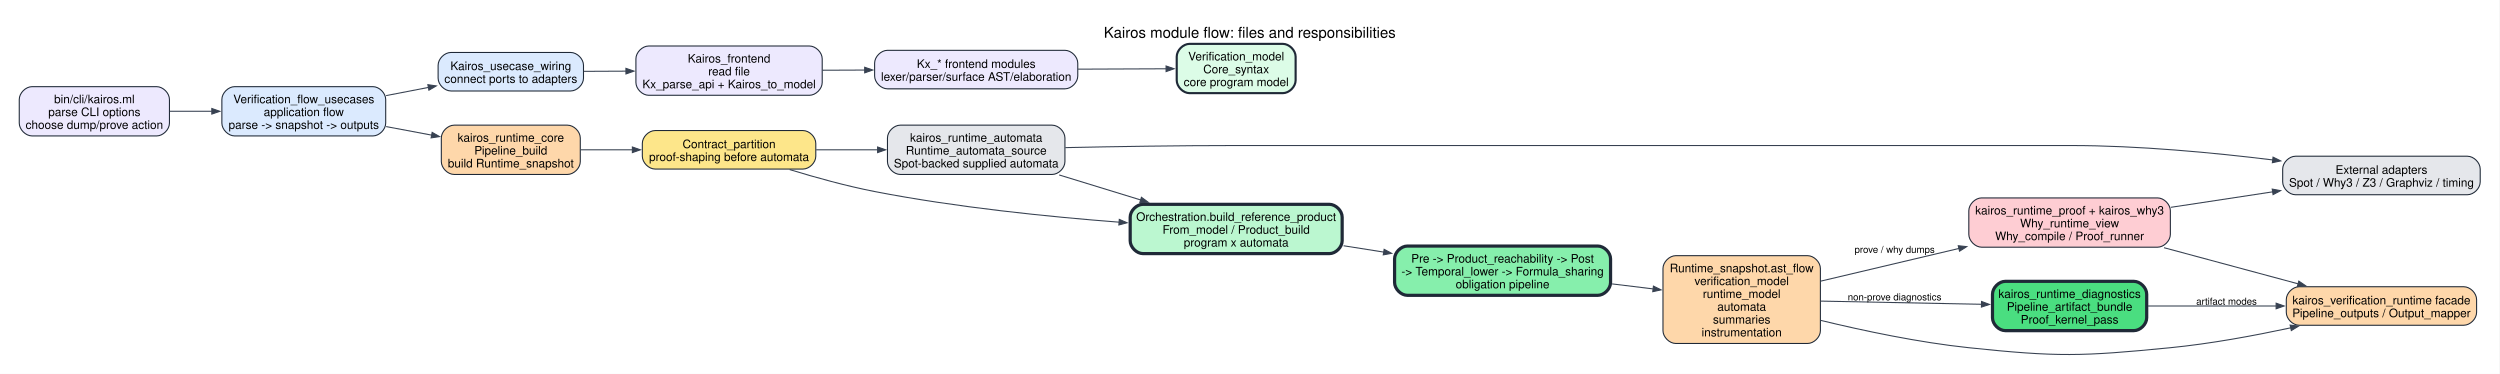
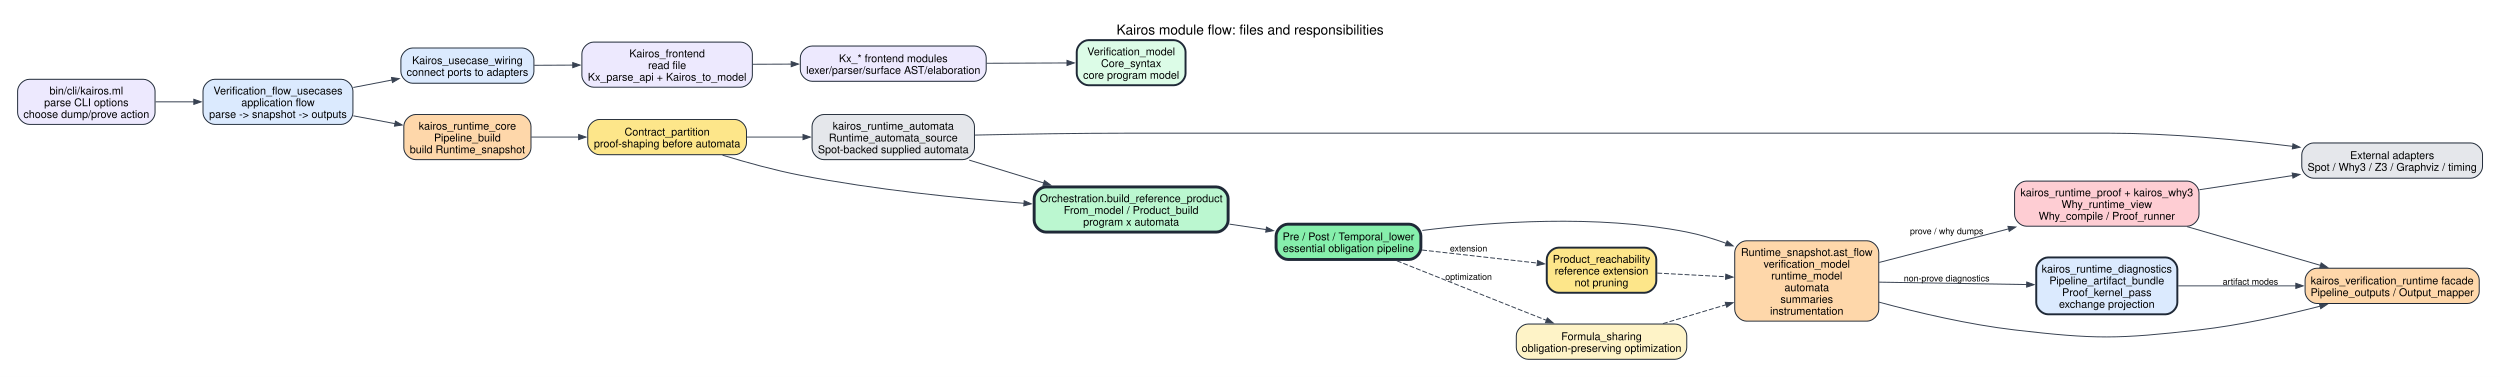
- <svg xmlns="http://www.w3.org/2000/svg" width="2337pt" height="349pt" viewBox="0.00 0.00 2337.00 349.00">
-   <g id="graph0" class="graph" transform="scale(1 1) rotate(0) translate(18 331.47)">
-     <polygon fill="white" stroke="none" points="-18,18 -18,-331.47 2318.5,-331.47 2318.5,18 -18,18" />
-     <text xml:space="preserve" text-anchor="middle" x="1150.25" y="-296.17" font-family="Helvetica,sans-Serif" font-size="14.00">Kairos module flow: files and responsibilities</text>
+ <svg xmlns="http://www.w3.org/2000/svg" width="2554pt" height="385pt" viewBox="0.00 0.00 2554.00 385.00">
+   <g id="graph0" class="graph" transform="scale(1 1) rotate(0) translate(18 367.04)">
+     <polygon fill="white" stroke="none" points="-18,18 -18,-367.04 2536.15,-367.04 2536.15,18 -18,18" />
+     <text xml:space="preserve" text-anchor="middle" x="1259.07" y="-331.74" font-family="Helvetica,sans-Serif" font-size="14.00">Kairos module flow: files and responsibilities</text>
    <g id="node1" class="node">
-       <path fill="#ede9fe" stroke="#1f2937" d="M128.4,-250.47C128.4,-250.47 12,-250.47 12,-250.47 6,-250.47 0,-244.47 0,-238.47 0,-238.47 0,-216.39 0,-216.39 0,-210.39 6,-204.39 12,-204.39 12,-204.39 128.4,-204.39 128.4,-204.39 134.4,-204.39 140.4,-210.39 140.4,-216.39 140.4,-216.39 140.4,-238.47 140.4,-238.47 140.4,-244.47 134.4,-250.47 128.4,-250.47" />
-       <text xml:space="preserve" text-anchor="middle" x="70.2" y="-234.98" font-family="Helvetica,sans-Serif" font-size="11.00">bin/cli/kairos.ml</text>
-       <text xml:space="preserve" text-anchor="middle" x="70.2" y="-222.98" font-family="Helvetica,sans-Serif" font-size="11.00">parse CLI options</text>
-       <text xml:space="preserve" text-anchor="middle" x="70.2" y="-210.98" font-family="Helvetica,sans-Serif" font-size="11.00">choose dump/prove action</text>
+       <path fill="#ede9fe" stroke="#1f2937" d="M128.4,-286.04C128.4,-286.04 12,-286.04 12,-286.04 6,-286.04 0,-280.04 0,-274.04 0,-274.04 0,-251.96 0,-251.96 0,-245.96 6,-239.96 12,-239.96 12,-239.96 128.4,-239.96 128.4,-239.96 134.4,-239.96 140.4,-245.96 140.4,-251.96 140.4,-251.96 140.4,-274.04 140.4,-274.04 140.4,-280.04 134.4,-286.04 128.4,-286.04" />
+       <text xml:space="preserve" text-anchor="middle" x="70.2" y="-270.55" font-family="Helvetica,sans-Serif" font-size="11.00">bin/cli/kairos.ml</text>
+       <text xml:space="preserve" text-anchor="middle" x="70.2" y="-258.55" font-family="Helvetica,sans-Serif" font-size="11.00">parse CLI options</text>
+       <text xml:space="preserve" text-anchor="middle" x="70.2" y="-246.55" font-family="Helvetica,sans-Serif" font-size="11.00">choose dump/prove action</text>
    </g>
    <g id="node2" class="node">
-       <path fill="#dbeafe" stroke="#1f2937" d="M330.55,-250.47C330.55,-250.47 201.4,-250.47 201.4,-250.47 195.4,-250.47 189.4,-244.47 189.4,-238.47 189.4,-238.47 189.4,-216.39 189.4,-216.39 189.4,-210.39 195.4,-204.39 201.4,-204.39 201.4,-204.39 330.55,-204.39 330.55,-204.39 336.55,-204.39 342.55,-210.39 342.55,-216.39 342.55,-216.39 342.55,-238.47 342.55,-238.47 342.55,-244.47 336.55,-250.47 330.55,-250.47" />
-       <text xml:space="preserve" text-anchor="middle" x="265.97" y="-234.98" font-family="Helvetica,sans-Serif" font-size="11.00">Verification_flow_usecases</text>
-       <text xml:space="preserve" text-anchor="middle" x="265.97" y="-222.98" font-family="Helvetica,sans-Serif" font-size="11.00">application flow</text>
-       <text xml:space="preserve" text-anchor="middle" x="265.97" y="-210.98" font-family="Helvetica,sans-Serif" font-size="11.00">parse -&gt; snapshot -&gt; outputs</text>
+       <path fill="#dbeafe" stroke="#1f2937" d="M330.55,-286.04C330.55,-286.04 201.4,-286.04 201.4,-286.04 195.4,-286.04 189.4,-280.04 189.4,-274.04 189.4,-274.04 189.4,-251.96 189.4,-251.96 189.4,-245.96 195.4,-239.96 201.4,-239.96 201.4,-239.96 330.55,-239.96 330.55,-239.96 336.55,-239.96 342.55,-245.96 342.55,-251.96 342.55,-251.96 342.55,-274.04 342.55,-274.04 342.55,-280.04 336.55,-286.04 330.55,-286.04" />
+       <text xml:space="preserve" text-anchor="middle" x="265.97" y="-270.55" font-family="Helvetica,sans-Serif" font-size="11.00">Verification_flow_usecases</text>
+       <text xml:space="preserve" text-anchor="middle" x="265.97" y="-258.55" font-family="Helvetica,sans-Serif" font-size="11.00">application flow</text>
+       <text xml:space="preserve" text-anchor="middle" x="265.97" y="-246.55" font-family="Helvetica,sans-Serif" font-size="11.00">parse -&gt; snapshot -&gt; outputs</text>
    </g>
    <g id="edge1" class="edge">
-       <path fill="none" stroke="#374151" d="M140.88,-227.43C153.58,-227.43 166.95,-227.43 180.03,-227.43" />
-       <polygon fill="#374151" stroke="#374151" points="180.01,-230.06 187.51,-227.43 180.01,-224.81 180.01,-230.06" />
+       <path fill="none" stroke="#374151" d="M140.88,-263C153.58,-263 166.95,-263 180.03,-263" />
+       <polygon fill="#374151" stroke="#374151" points="180.01,-265.63 187.51,-263 180.01,-260.38 180.01,-265.63" />
    </g>
    <g id="node3" class="node">
-       <path fill="#dbeafe" stroke="#1f2937" d="M515.45,-282.43C515.45,-282.43 403.55,-282.43 403.55,-282.43 397.55,-282.43 391.55,-276.43 391.55,-270.43 391.55,-270.43 391.55,-258.43 391.55,-258.43 391.55,-252.43 397.55,-246.43 403.55,-246.43 403.55,-246.43 515.45,-246.43 515.45,-246.43 521.45,-246.43 527.45,-252.43 527.45,-258.43 527.45,-258.43 527.45,-270.43 527.45,-270.43 527.45,-276.43 521.45,-282.43 515.45,-282.43" />
-       <text xml:space="preserve" text-anchor="middle" x="459.5" y="-265.98" font-family="Helvetica,sans-Serif" font-size="11.00">Kairos_usecase_wiring</text>
-       <text xml:space="preserve" text-anchor="middle" x="459.5" y="-253.98" font-family="Helvetica,sans-Serif" font-size="11.00">connect ports to adapters</text>
+       <path fill="#dbeafe" stroke="#1f2937" d="M515.45,-318C515.45,-318 403.55,-318 403.55,-318 397.55,-318 391.55,-312 391.55,-306 391.55,-306 391.55,-294 391.55,-294 391.55,-288 397.55,-282 403.55,-282 403.55,-282 515.45,-282 515.45,-282 521.45,-282 527.45,-288 527.45,-294 527.45,-294 527.45,-306 527.45,-306 527.45,-312 521.45,-318 515.45,-318" />
+       <text xml:space="preserve" text-anchor="middle" x="459.5" y="-301.55" font-family="Helvetica,sans-Serif" font-size="11.00">Kairos_usecase_wiring</text>
+       <text xml:space="preserve" text-anchor="middle" x="459.5" y="-289.55" font-family="Helvetica,sans-Serif" font-size="11.00">connect ports to adapters</text>
    </g>
    <g id="edge2" class="edge">
-       <path fill="none" stroke="#374151" d="M342.95,-242.11C356.05,-244.64 369.68,-247.27 382.78,-249.81" />
-       <polygon fill="#374151" stroke="#374151" points="381.96,-252.32 389.82,-251.16 382.95,-247.16 381.96,-252.32" />
+       <path fill="none" stroke="#374151" d="M342.95,-277.68C356.05,-280.21 369.68,-282.84 382.78,-285.37" />
+       <polygon fill="#374151" stroke="#374151" points="381.96,-287.89 389.82,-286.73 382.95,-282.73 381.96,-287.89" />
    </g>
    <g id="node7" class="node">
-       <path fill="#fed7aa" stroke="#1f2937" d="M512.45,-214.47C512.45,-214.47 406.55,-214.47 406.55,-214.47 400.55,-214.47 394.55,-208.47 394.55,-202.47 394.55,-202.47 394.55,-180.39 394.55,-180.39 394.55,-174.39 400.55,-168.39 406.55,-168.39 406.55,-168.39 512.45,-168.39 512.45,-168.39 518.45,-168.39 524.45,-174.39 524.45,-180.39 524.45,-180.39 524.45,-202.47 524.45,-202.47 524.45,-208.47 518.45,-214.47 512.45,-214.47" />
-       <text xml:space="preserve" text-anchor="middle" x="459.5" y="-198.98" font-family="Helvetica,sans-Serif" font-size="11.00">kairos_runtime_core</text>
-       <text xml:space="preserve" text-anchor="middle" x="459.5" y="-186.98" font-family="Helvetica,sans-Serif" font-size="11.00">Pipeline_build</text>
-       <text xml:space="preserve" text-anchor="middle" x="459.5" y="-174.98" font-family="Helvetica,sans-Serif" font-size="11.00">build Runtime_snapshot</text>
+       <path fill="#fed7aa" stroke="#1f2937" d="M512.45,-250.04C512.45,-250.04 406.55,-250.04 406.55,-250.04 400.55,-250.04 394.55,-244.04 394.55,-238.04 394.55,-238.04 394.55,-215.96 394.55,-215.96 394.55,-209.96 400.55,-203.96 406.55,-203.96 406.55,-203.96 512.45,-203.96 512.45,-203.96 518.45,-203.96 524.45,-209.96 524.45,-215.96 524.45,-215.96 524.45,-238.04 524.45,-238.04 524.45,-244.04 518.45,-250.04 512.45,-250.04" />
+       <text xml:space="preserve" text-anchor="middle" x="459.5" y="-234.55" font-family="Helvetica,sans-Serif" font-size="11.00">kairos_runtime_core</text>
+       <text xml:space="preserve" text-anchor="middle" x="459.5" y="-222.55" font-family="Helvetica,sans-Serif" font-size="11.00">Pipeline_build</text>
+       <text xml:space="preserve" text-anchor="middle" x="459.5" y="-210.55" font-family="Helvetica,sans-Serif" font-size="11.00">build Runtime_snapshot</text>
    </g>
    <g id="edge6" class="edge">
-       <path fill="none" stroke="#374151" d="M342.95,-213.15C357.04,-210.5 371.74,-207.74 385.74,-205.11" />
-       <polygon fill="#374151" stroke="#374151" points="385.98,-207.74 392.87,-203.77 385.01,-202.58 385.98,-207.74" />
+       <path fill="none" stroke="#374151" d="M342.95,-248.72C357.04,-246.07 371.74,-243.31 385.74,-240.68" />
+       <polygon fill="#374151" stroke="#374151" points="385.98,-243.3 392.87,-239.34 385.01,-238.14 385.98,-243.3" />
    </g>
    <g id="node4" class="node">
-       <path fill="#ede9fe" stroke="#1f2937" d="M738.6,-288.47C738.6,-288.47 588.45,-288.47 588.45,-288.47 582.45,-288.47 576.45,-282.47 576.45,-276.47 576.45,-276.47 576.45,-254.39 576.45,-254.39 576.45,-248.39 582.45,-242.39 588.45,-242.39 588.45,-242.39 738.6,-242.39 738.6,-242.39 744.6,-242.39 750.6,-248.39 750.6,-254.39 750.6,-254.39 750.6,-276.47 750.6,-276.47 750.6,-282.47 744.6,-288.47 738.6,-288.47" />
-       <text xml:space="preserve" text-anchor="middle" x="663.52" y="-272.98" font-family="Helvetica,sans-Serif" font-size="11.00">Kairos_frontend</text>
-       <text xml:space="preserve" text-anchor="middle" x="663.52" y="-260.98" font-family="Helvetica,sans-Serif" font-size="11.00">read file</text>
-       <text xml:space="preserve" text-anchor="middle" x="663.52" y="-248.98" font-family="Helvetica,sans-Serif" font-size="11.00">Kx_parse_api + Kairos_to_model</text>
+       <path fill="#ede9fe" stroke="#1f2937" d="M738.6,-324.04C738.6,-324.04 588.45,-324.04 588.45,-324.04 582.45,-324.04 576.45,-318.04 576.45,-312.04 576.45,-312.04 576.45,-289.96 576.45,-289.96 576.45,-283.96 582.45,-277.96 588.45,-277.96 588.45,-277.96 738.6,-277.96 738.6,-277.96 744.6,-277.96 750.6,-283.96 750.6,-289.96 750.6,-289.96 750.6,-312.04 750.6,-312.04 750.6,-318.04 744.6,-324.04 738.6,-324.04" />
+       <text xml:space="preserve" text-anchor="middle" x="663.52" y="-308.55" font-family="Helvetica,sans-Serif" font-size="11.00">Kairos_frontend</text>
+       <text xml:space="preserve" text-anchor="middle" x="663.52" y="-296.55" font-family="Helvetica,sans-Serif" font-size="11.00">read file</text>
+       <text xml:space="preserve" text-anchor="middle" x="663.52" y="-284.55" font-family="Helvetica,sans-Serif" font-size="11.00">Kx_parse_api + Kairos_to_model</text>
    </g>
    <g id="edge3" class="edge">
-       <path fill="none" stroke="#374151" d="M527.77,-264.77C540.48,-264.83 554,-264.9 567.38,-264.96" />
-       <polygon fill="#374151" stroke="#374151" points="567.11,-267.59 574.63,-265 567.14,-262.34 567.11,-267.59" />
+       <path fill="none" stroke="#374151" d="M527.77,-300.33C540.48,-300.4 554,-300.46 567.38,-300.53" />
+       <polygon fill="#374151" stroke="#374151" points="567.11,-303.15 574.63,-300.56 567.14,-297.9 567.11,-303.15" />
    </g>
    <g id="node5" class="node">
-       <path fill="#ede9fe" stroke="#1f2937" d="M977.5,-284.43C977.5,-284.43 811.6,-284.43 811.6,-284.43 805.6,-284.43 799.6,-278.43 799.6,-272.43 799.6,-272.43 799.6,-260.43 799.6,-260.43 799.6,-254.43 805.6,-248.43 811.6,-248.43 811.6,-248.43 977.5,-248.43 977.5,-248.43 983.5,-248.43 989.5,-254.43 989.5,-260.43 989.5,-260.43 989.5,-272.43 989.5,-272.43 989.5,-278.43 983.5,-284.43 977.5,-284.43" />
-       <text xml:space="preserve" text-anchor="middle" x="894.55" y="-267.98" font-family="Helvetica,sans-Serif" font-size="11.00">Kx_* frontend modules</text>
-       <text xml:space="preserve" text-anchor="middle" x="894.55" y="-255.98" font-family="Helvetica,sans-Serif" font-size="11.00">lexer/parser/surface AST/elaboration</text>
+       <path fill="#ede9fe" stroke="#1f2937" d="M977.5,-320C977.5,-320 811.6,-320 811.6,-320 805.6,-320 799.6,-314 799.6,-308 799.6,-308 799.6,-296 799.6,-296 799.6,-290 805.6,-284 811.6,-284 811.6,-284 977.5,-284 977.5,-284 983.5,-284 989.5,-290 989.5,-296 989.5,-296 989.5,-308 989.5,-308 989.5,-314 983.5,-320 977.5,-320" />
+       <text xml:space="preserve" text-anchor="middle" x="894.55" y="-303.55" font-family="Helvetica,sans-Serif" font-size="11.00">Kx_* frontend modules</text>
+       <text xml:space="preserve" text-anchor="middle" x="894.55" y="-291.55" font-family="Helvetica,sans-Serif" font-size="11.00">lexer/parser/surface AST/elaboration</text>
    </g>
    <g id="edge4" class="edge">
-       <path fill="none" stroke="#374151" d="M750.78,-265.81C763.79,-265.87 777.31,-265.93 790.61,-265.98" />
-       <polygon fill="#374151" stroke="#374151" points="790.3,-268.61 797.81,-266.02 790.32,-263.36 790.3,-268.61" />
+       <path fill="none" stroke="#374151" d="M750.78,-301.38C763.79,-301.43 777.31,-301.49 790.61,-301.55" />
+       <polygon fill="#374151" stroke="#374151" points="790.3,-304.17 797.81,-301.58 790.32,-298.92 790.3,-304.17" />
    </g>
    <g id="node6" class="node">
-       <path fill="#dcfce7" stroke="#1f2937" stroke-width="2" d="M1181.15,-290.47C1181.15,-290.47 1094,-290.47 1094,-290.47 1088,-290.47 1082,-284.47 1082,-278.47 1082,-278.47 1082,-256.39 1082,-256.39 1082,-250.39 1088,-244.39 1094,-244.39 1094,-244.39 1181.15,-244.39 1181.15,-244.39 1187.15,-244.39 1193.15,-250.39 1193.15,-256.39 1193.15,-256.39 1193.15,-278.47 1193.15,-278.47 1193.15,-284.47 1187.15,-290.47 1181.15,-290.47" />
-       <text xml:space="preserve" text-anchor="middle" x="1137.57" y="-274.98" font-family="Helvetica,sans-Serif" font-size="11.00">Verification_model</text>
-       <text xml:space="preserve" text-anchor="middle" x="1137.57" y="-262.98" font-family="Helvetica,sans-Serif" font-size="11.00">Core_syntax</text>
-       <text xml:space="preserve" text-anchor="middle" x="1137.57" y="-250.98" font-family="Helvetica,sans-Serif" font-size="11.00">core program model</text>
+       <path fill="#dcfce7" stroke="#1f2937" stroke-width="2" d="M1181.15,-326.04C1181.15,-326.04 1094,-326.04 1094,-326.04 1088,-326.04 1082,-320.04 1082,-314.04 1082,-314.04 1082,-291.96 1082,-291.96 1082,-285.96 1088,-279.96 1094,-279.96 1094,-279.96 1181.15,-279.96 1181.15,-279.96 1187.15,-279.96 1193.15,-285.96 1193.15,-291.96 1193.15,-291.96 1193.15,-314.04 1193.15,-314.04 1193.15,-320.04 1187.15,-326.04 1181.15,-326.04" />
+       <text xml:space="preserve" text-anchor="middle" x="1137.57" y="-310.55" font-family="Helvetica,sans-Serif" font-size="11.00">Verification_model</text>
+       <text xml:space="preserve" text-anchor="middle" x="1137.57" y="-298.55" font-family="Helvetica,sans-Serif" font-size="11.00">Core_syntax</text>
+       <text xml:space="preserve" text-anchor="middle" x="1137.57" y="-286.55" font-family="Helvetica,sans-Serif" font-size="11.00">core program model</text>
    </g>
    <g id="edge5" class="edge">
-       <path fill="none" stroke="#374151" d="M989.77,-266.82C1017.41,-266.94 1046.99,-267.06 1072.3,-267.17" />
-       <polygon fill="#374151" stroke="#374151" points="1072.04,-269.79 1079.55,-267.2 1072.06,-264.54 1072.04,-269.79" />
+       <path fill="none" stroke="#374151" d="M989.77,-302.39C1017.41,-302.51 1046.99,-302.63 1072.3,-302.73" />
+       <polygon fill="#374151" stroke="#374151" points="1072.04,-305.36 1079.55,-302.76 1072.06,-300.11 1072.04,-305.36" />
    </g>
    <g id="node8" class="node">
-       <path fill="#fde68a" stroke="#1f2937" d="M732.6,-209.43C732.6,-209.43 594.45,-209.43 594.45,-209.43 588.45,-209.43 582.45,-203.43 582.45,-197.43 582.45,-197.43 582.45,-185.43 582.45,-185.43 582.45,-179.43 588.45,-173.43 594.45,-173.43 594.45,-173.43 732.6,-173.43 732.6,-173.43 738.6,-173.43 744.6,-179.43 744.6,-185.43 744.6,-185.43 744.6,-197.43 744.6,-197.43 744.6,-203.43 738.6,-209.43 732.6,-209.43" />
-       <text xml:space="preserve" text-anchor="middle" x="663.52" y="-192.98" font-family="Helvetica,sans-Serif" font-size="11.00">Contract_partition</text>
-       <text xml:space="preserve" text-anchor="middle" x="663.52" y="-180.98" font-family="Helvetica,sans-Serif" font-size="11.00">proof-shaping before automata</text>
+       <path fill="#fde68a" stroke="#1f2937" d="M732.6,-245C732.6,-245 594.45,-245 594.45,-245 588.45,-245 582.45,-239 582.45,-233 582.45,-233 582.45,-221 582.45,-221 582.45,-215 588.45,-209 594.45,-209 594.45,-209 732.6,-209 732.6,-209 738.6,-209 744.6,-215 744.6,-221 744.6,-221 744.6,-233 744.6,-233 744.6,-239 738.6,-245 732.6,-245" />
+       <text xml:space="preserve" text-anchor="middle" x="663.52" y="-228.55" font-family="Helvetica,sans-Serif" font-size="11.00">Contract_partition</text>
+       <text xml:space="preserve" text-anchor="middle" x="663.52" y="-216.55" font-family="Helvetica,sans-Serif" font-size="11.00">proof-shaping before automata</text>
    </g>
    <g id="edge7" class="edge">
-       <path fill="none" stroke="#374151" d="M524.7,-191.43C540.1,-191.43 556.83,-191.43 573.14,-191.43" />
-       <polygon fill="#374151" stroke="#374151" points="573.14,-194.06 580.64,-191.43 573.14,-188.81 573.14,-194.06" />
+       <path fill="none" stroke="#374151" d="M524.7,-227C540.1,-227 556.83,-227 573.14,-227" />
+       <polygon fill="#374151" stroke="#374151" points="573.14,-229.63 580.64,-227 573.14,-224.38 573.14,-229.63" />
    </g>
    <g id="node9" class="node">
-       <path fill="#e5e7eb" stroke="#1f2937" d="M965.5,-214.47C965.5,-214.47 823.6,-214.47 823.6,-214.47 817.6,-214.47 811.6,-208.47 811.6,-202.47 811.6,-202.47 811.6,-180.39 811.6,-180.39 811.6,-174.39 817.6,-168.39 823.6,-168.39 823.6,-168.39 965.5,-168.39 965.5,-168.39 971.5,-168.39 977.5,-174.39 977.5,-180.39 977.5,-180.39 977.5,-202.47 977.5,-202.47 977.5,-208.47 971.5,-214.47 965.5,-214.47" />
-       <text xml:space="preserve" text-anchor="middle" x="894.55" y="-198.98" font-family="Helvetica,sans-Serif" font-size="11.00">kairos_runtime_automata</text>
-       <text xml:space="preserve" text-anchor="middle" x="894.55" y="-186.98" font-family="Helvetica,sans-Serif" font-size="11.00">Runtime_automata_source</text>
-       <text xml:space="preserve" text-anchor="middle" x="894.55" y="-174.98" font-family="Helvetica,sans-Serif" font-size="11.00">Spot-backed supplied automata</text>
+       <path fill="#e5e7eb" stroke="#1f2937" d="M965.5,-250.04C965.5,-250.04 823.6,-250.04 823.6,-250.04 817.6,-250.04 811.6,-244.04 811.6,-238.04 811.6,-238.04 811.6,-215.96 811.6,-215.96 811.6,-209.96 817.6,-203.96 823.6,-203.96 823.6,-203.96 965.5,-203.96 965.5,-203.96 971.5,-203.96 977.5,-209.96 977.5,-215.96 977.5,-215.96 977.5,-238.04 977.5,-238.04 977.5,-244.04 971.5,-250.04 965.5,-250.04" />
+       <text xml:space="preserve" text-anchor="middle" x="894.55" y="-234.55" font-family="Helvetica,sans-Serif" font-size="11.00">kairos_runtime_automata</text>
+       <text xml:space="preserve" text-anchor="middle" x="894.55" y="-222.55" font-family="Helvetica,sans-Serif" font-size="11.00">Runtime_automata_source</text>
+       <text xml:space="preserve" text-anchor="middle" x="894.55" y="-210.55" font-family="Helvetica,sans-Serif" font-size="11.00">Spot-backed supplied automata</text>
    </g>
    <g id="edge8" class="edge">
-       <path fill="none" stroke="#374151" d="M744.95,-191.43C763.53,-191.43 783.43,-191.43 802.43,-191.43" />
-       <polygon fill="#374151" stroke="#374151" points="802.37,-194.06 809.87,-191.43 802.37,-188.81 802.37,-194.06" />
+       <path fill="none" stroke="#374151" d="M744.95,-227C763.53,-227 783.43,-227 802.43,-227" />
+       <polygon fill="#374151" stroke="#374151" points="802.37,-229.63 809.87,-227 802.37,-224.38 802.37,-229.63" />
    </g>
    <g id="node10" class="node">
-       <path fill="#bbf7d0" stroke="#1f2937" stroke-width="3" d="M1224.65,-140.47C1224.65,-140.47 1050.5,-140.47 1050.5,-140.47 1044.5,-140.47 1038.5,-134.47 1038.5,-128.47 1038.5,-128.47 1038.5,-106.39 1038.5,-106.39 1038.5,-100.39 1044.5,-94.39 1050.5,-94.39 1050.5,-94.39 1224.65,-94.39 1224.65,-94.39 1230.65,-94.39 1236.65,-100.39 1236.65,-106.39 1236.65,-106.39 1236.65,-128.47 1236.65,-128.47 1236.65,-134.47 1230.65,-140.47 1224.65,-140.47" />
-       <text xml:space="preserve" text-anchor="middle" x="1137.57" y="-124.98" font-family="Helvetica,sans-Serif" font-size="11.00">Orchestration.build_reference_product</text>
-       <text xml:space="preserve" text-anchor="middle" x="1137.57" y="-112.98" font-family="Helvetica,sans-Serif" font-size="11.00">From_model / Product_build</text>
-       <text xml:space="preserve" text-anchor="middle" x="1137.57" y="-100.98" font-family="Helvetica,sans-Serif" font-size="11.00">program x automata</text>
+       <path fill="#bbf7d0" stroke="#1f2937" stroke-width="3" d="M1224.65,-176.04C1224.65,-176.04 1050.5,-176.04 1050.5,-176.04 1044.5,-176.04 1038.5,-170.04 1038.5,-164.04 1038.5,-164.04 1038.5,-141.96 1038.5,-141.96 1038.5,-135.96 1044.5,-129.96 1050.5,-129.96 1050.5,-129.96 1224.65,-129.96 1224.65,-129.96 1230.65,-129.96 1236.65,-135.96 1236.65,-141.96 1236.65,-141.96 1236.65,-164.04 1236.65,-164.04 1236.65,-170.04 1230.65,-176.04 1224.65,-176.04" />
+       <text xml:space="preserve" text-anchor="middle" x="1137.57" y="-160.55" font-family="Helvetica,sans-Serif" font-size="11.00">Orchestration.build_reference_product</text>
+       <text xml:space="preserve" text-anchor="middle" x="1137.57" y="-148.55" font-family="Helvetica,sans-Serif" font-size="11.00">From_model / Product_build</text>
+       <text xml:space="preserve" text-anchor="middle" x="1137.57" y="-136.55" font-family="Helvetica,sans-Serif" font-size="11.00">program x automata</text>
    </g>
    <g id="edge10" class="edge">
-       <path fill="none" stroke="#374151" d="M720.17,-172.95C744.34,-165.56 773.13,-157.59 799.6,-152.43 875.3,-137.7 961.85,-128.87 1028.28,-123.77" />
-       <polygon fill="#374151" stroke="#374151" points="1028.31,-126.4 1035.59,-123.22 1027.92,-121.17 1028.31,-126.4" />
+       <path fill="none" stroke="#374151" d="M720.17,-208.52C744.34,-201.13 773.13,-193.15 799.6,-188 875.3,-173.26 961.85,-164.44 1028.28,-159.34" />
+       <polygon fill="#374151" stroke="#374151" points="1028.31,-161.97 1035.59,-158.79 1027.92,-156.73 1028.31,-161.97" />
    </g>
    <g id="edge11" class="edge">
-       <path fill="none" stroke="#374151" d="M972.14,-167.92C996.42,-160.46 1023.44,-152.17 1048.46,-144.49" />
-       <polygon fill="#374151" stroke="#374151" points="1049.01,-147.06 1055.41,-142.35 1047.47,-142.04 1049.01,-147.06" />
+       <path fill="none" stroke="#374151" d="M972.14,-203.48C996.42,-196.03 1023.44,-187.73 1048.46,-180.05" />
+       <polygon fill="#374151" stroke="#374151" points="1049.01,-182.63 1055.41,-177.92 1047.47,-177.61 1049.01,-182.63" />
+     </g>
+     <g id="node18" class="node">
+       <path fill="#e5e7eb" stroke="#1f2937" d="M2506.15,-221C2506.15,-221 2345.5,-221 2345.5,-221 2339.5,-221 2333.5,-215 2333.5,-209 2333.5,-209 2333.5,-197 2333.5,-197 2333.5,-191 2339.5,-185 2345.5,-185 2345.5,-185 2506.15,-185 2506.15,-185 2512.15,-185 2518.15,-191 2518.15,-197 2518.15,-197 2518.15,-209 2518.15,-209 2518.15,-215 2512.15,-221 2506.15,-221" />
+       <text xml:space="preserve" text-anchor="middle" x="2425.82" y="-204.55" font-family="Helvetica,sans-Serif" font-size="11.00">External adapters</text>
+       <text xml:space="preserve" text-anchor="middle" x="2425.82" y="-192.55" font-family="Helvetica,sans-Serif" font-size="11.00">Spot / Why3 / Z3 / Graphviz / timing</text>
+     </g>
+     <g id="edge9" class="edge">
+       <path fill="none" stroke="#374151" d="M977.82,-229.04C1024.4,-230.03 1083.74,-231 1136.57,-231 1136.57,-231 1136.57,-231 2135.3,-231 2198.33,-231 2268.73,-224.34 2324.33,-217.52" />
+       <polygon fill="#374151" stroke="#374151" points="2324.5,-220.15 2331.62,-216.61 2323.85,-214.94 2324.5,-220.15" />
+     </g>
+     <g id="node11" class="node">
+       <path fill="#86efac" stroke="#1f2937" stroke-width="3" d="M1421.55,-138C1421.55,-138 1297.65,-138 1297.65,-138 1291.65,-138 1285.65,-132 1285.65,-126 1285.65,-126 1285.65,-114 1285.65,-114 1285.65,-108 1291.65,-102 1297.65,-102 1297.65,-102 1421.55,-102 1421.55,-102 1427.55,-102 1433.55,-108 1433.55,-114 1433.55,-114 1433.55,-126 1433.55,-126 1433.55,-132 1427.55,-138 1421.55,-138" />
+       <text xml:space="preserve" text-anchor="middle" x="1359.6" y="-121.55" font-family="Helvetica,sans-Serif" font-size="11.00">Pre / Post / Temporal_lower</text>
+       <text xml:space="preserve" text-anchor="middle" x="1359.6" y="-109.55" font-family="Helvetica,sans-Serif" font-size="11.00">essential obligation pipeline</text>
+     </g>
+     <g id="edge12" class="edge">
+       <path fill="none" stroke="#374151" d="M1237.97,-138.09C1250.52,-136.21 1263.26,-134.3 1275.53,-132.46" />
+       <polygon fill="#374151" stroke="#374151" points="1275.84,-135.07 1282.87,-131.36 1275.06,-129.88 1275.84,-135.07" />
+     </g>
+     <g id="node12" class="node">
+       <path fill="#fde68a" stroke="#1f2937" stroke-width="2" d="M1662.07,-114.04C1662.07,-114.04 1574.17,-114.04 1574.17,-114.04 1568.17,-114.04 1562.17,-108.04 1562.17,-102.04 1562.17,-102.04 1562.17,-79.96 1562.17,-79.96 1562.17,-73.96 1568.17,-67.96 1574.17,-67.96 1574.17,-67.96 1662.07,-67.96 1662.07,-67.96 1668.07,-67.96 1674.07,-73.96 1674.07,-79.96 1674.07,-79.96 1674.07,-102.04 1674.07,-102.04 1674.07,-108.04 1668.07,-114.04 1662.07,-114.04" />
+       <text xml:space="preserve" text-anchor="middle" x="1618.12" y="-98.55" font-family="Helvetica,sans-Serif" font-size="11.00">Product_reachability</text>
+       <text xml:space="preserve" text-anchor="middle" x="1618.12" y="-86.55" font-family="Helvetica,sans-Serif" font-size="11.00">reference extension</text>
+       <text xml:space="preserve" text-anchor="middle" x="1618.12" y="-74.55" font-family="Helvetica,sans-Serif" font-size="11.00">not pruning</text>
+     </g>
+     <g id="edge13" class="edge">
+       <path fill="none" stroke="#374151" stroke-dasharray="5,2" d="M1434.8,-111.61C1472.04,-107.4 1516.72,-102.35 1552.53,-98.3" />
+       <polygon fill="#374151" stroke="#374151" points="1552.77,-100.92 1559.93,-97.47 1552.18,-95.7 1552.77,-100.92" />
+       <text xml:space="preserve" text-anchor="middle" x="1482.3" y="-110.15" font-family="Helvetica,sans-Serif" font-size="9.00">extension</text>
+     </g>
+     <g id="node13" class="node">
+       <path fill="#fef3c7" stroke="#1f2937" d="M1693.2,-36C1693.2,-36 1543.05,-36 1543.05,-36 1537.05,-36 1531.05,-30 1531.05,-24 1531.05,-24 1531.05,-12 1531.05,-12 1531.05,-6 1537.05,0 1543.05,0 1543.05,0 1693.2,0 1693.2,0 1699.2,0 1705.2,-6 1705.2,-12 1705.2,-12 1705.2,-24 1705.2,-24 1705.2,-30 1699.2,-36 1693.2,-36" />
+       <text xml:space="preserve" text-anchor="middle" x="1618.12" y="-19.55" font-family="Helvetica,sans-Serif" font-size="11.00">Formula_sharing</text>
+       <text xml:space="preserve" text-anchor="middle" x="1618.12" y="-7.55" font-family="Helvetica,sans-Serif" font-size="11.00">obligation-preserving optimization</text>
+     </g>
+     <g id="edge14" class="edge">
+       <path fill="none" stroke="#374151" stroke-dasharray="5,2" d="M1409.07,-100.61C1443.18,-86.98 1489.89,-68.34 1531.05,-52 1541.07,-48.02 1551.74,-43.8 1562.04,-39.72" />
+       <polygon fill="#374151" stroke="#374151" points="1562.79,-42.25 1568.8,-37.06 1560.86,-37.37 1562.79,-42.25" />
+       <text xml:space="preserve" text-anchor="middle" x="1482.3" y="-81.16" font-family="Helvetica,sans-Serif" font-size="9.00">optimization</text>
+     </g>
+     <g id="node14" class="node">
+       <path fill="#fed7aa" stroke="#1f2937" d="M1889.35,-121.04C1889.35,-121.04 1766.2,-121.04 1766.2,-121.04 1760.2,-121.04 1754.2,-115.04 1754.2,-109.04 1754.2,-109.04 1754.2,-50.96 1754.2,-50.96 1754.2,-44.96 1760.2,-38.96 1766.2,-38.96 1766.2,-38.96 1889.35,-38.96 1889.35,-38.96 1895.35,-38.96 1901.35,-44.96 1901.35,-50.96 1901.35,-50.96 1901.35,-109.04 1901.35,-109.04 1901.35,-115.04 1895.35,-121.04 1889.35,-121.04" />
+       <text xml:space="preserve" text-anchor="middle" x="1827.77" y="-105.55" font-family="Helvetica,sans-Serif" font-size="11.00">Runtime_snapshot.ast_flow</text>
+       <text xml:space="preserve" text-anchor="middle" x="1827.77" y="-93.55" font-family="Helvetica,sans-Serif" font-size="11.00">verification_model</text>
+       <text xml:space="preserve" text-anchor="middle" x="1827.77" y="-81.55" font-family="Helvetica,sans-Serif" font-size="11.00">runtime_model</text>
+       <text xml:space="preserve" text-anchor="middle" x="1827.77" y="-69.55" font-family="Helvetica,sans-Serif" font-size="11.00">automata</text>
+       <text xml:space="preserve" text-anchor="middle" x="1827.77" y="-57.55" font-family="Helvetica,sans-Serif" font-size="11.00">summaries</text>
+       <text xml:space="preserve" text-anchor="middle" x="1827.77" y="-45.55" font-family="Helvetica,sans-Serif" font-size="11.00">instrumentation</text>
+     </g>
+     <g id="edge15" class="edge">
+       <path fill="none" stroke="#374151" d="M1435,-131.63C1505.33,-140.4 1613.46,-148.13 1705.2,-130 1718.64,-127.34 1732.47,-123.18 1745.75,-118.37" />
+       <polygon fill="#374151" stroke="#374151" points="1746.43,-120.92 1752.53,-115.83 1744.59,-116 1746.43,-120.92" />
+     </g>
+     <g id="edge16" class="edge">
+       <path fill="none" stroke="#374151" stroke-dasharray="5,2" d="M1675.04,-88.04C1696.56,-86.9 1721.59,-85.57 1745.05,-84.33" />
+       <polygon fill="#374151" stroke="#374151" points="1745.09,-86.96 1752.44,-83.94 1744.81,-81.71 1745.09,-86.96" />
+     </g>
+     <g id="edge17" class="edge">
+       <path fill="none" stroke="#374151" stroke-dasharray="5,2" d="M1680.86,-36.43C1701.13,-42.48 1723.97,-49.3 1745.45,-55.72" />
+       <polygon fill="#374151" stroke="#374151" points="1744.54,-58.19 1752.48,-57.82 1746.04,-53.16 1744.54,-58.19" />
+     </g>
+     <g id="node15" class="node">
+       <path fill="#dbeafe" stroke="#1f2937" stroke-width="2" d="M2194.37,-104.04C2194.37,-104.04 2074.22,-104.04 2074.22,-104.04 2068.22,-104.04 2062.22,-98.04 2062.22,-92.04 2062.22,-92.04 2062.22,-57.96 2062.22,-57.96 2062.22,-51.96 2068.22,-45.96 2074.22,-45.96 2074.22,-45.96 2194.37,-45.96 2194.37,-45.96 2200.37,-45.96 2206.37,-51.96 2206.37,-57.96 2206.37,-57.96 2206.37,-92.04 2206.37,-92.04 2206.37,-98.04 2200.37,-104.04 2194.37,-104.04" />
+       <text xml:space="preserve" text-anchor="middle" x="2134.3" y="-88.55" font-family="Helvetica,sans-Serif" font-size="11.00">kairos_runtime_diagnostics</text>
+       <text xml:space="preserve" text-anchor="middle" x="2134.3" y="-76.55" font-family="Helvetica,sans-Serif" font-size="11.00">Pipeline_artifact_bundle</text>
+       <text xml:space="preserve" text-anchor="middle" x="2134.3" y="-64.55" font-family="Helvetica,sans-Serif" font-size="11.00">Proof_kernel_pass</text>
+       <text xml:space="preserve" text-anchor="middle" x="2134.3" y="-52.55" font-family="Helvetica,sans-Serif" font-size="11.00">exchange projection</text>
+     </g>
+     <g id="edge18" class="edge">
+       <path fill="none" stroke="#374151" d="M1901.72,-78.8C1947.18,-78.06 2005.72,-77.09 2052.57,-76.33" />
+       <polygon fill="#374151" stroke="#374151" points="2052.51,-78.95 2059.97,-76.2 2052.42,-73.7 2052.51,-78.95" />
+       <text xml:space="preserve" text-anchor="middle" x="1970.72" y="-79.58" font-family="Helvetica,sans-Serif" font-size="9.00">non-prove diagnostics</text>
    </g>
    <g id="node16" class="node">
-       <path fill="#e5e7eb" stroke="#1f2937" d="M2288.5,-185.43C2288.5,-185.43 2127.85,-185.43 2127.85,-185.43 2121.85,-185.43 2115.85,-179.43 2115.85,-173.43 2115.85,-173.43 2115.85,-161.43 2115.85,-161.43 2115.85,-155.43 2121.85,-149.43 2127.85,-149.43 2127.85,-149.43 2288.5,-149.43 2288.5,-149.43 2294.5,-149.43 2300.5,-155.43 2300.5,-161.43 2300.5,-161.43 2300.5,-173.43 2300.5,-173.43 2300.5,-179.43 2294.5,-185.43 2288.5,-185.43" />
-       <text xml:space="preserve" text-anchor="middle" x="2208.18" y="-168.98" font-family="Helvetica,sans-Serif" font-size="11.00">External adapters</text>
-       <text xml:space="preserve" text-anchor="middle" x="2208.18" y="-156.98" font-family="Helvetica,sans-Serif" font-size="11.00">Spot / Why3 / Z3 / Graphviz / timing</text>
-     </g>
-     <g id="edge9" class="edge">
-       <path fill="none" stroke="#374151" d="M977.82,-193.47C1024.4,-194.46 1083.74,-195.43 1136.57,-195.43 1136.57,-195.43 1136.57,-195.43 1917.65,-195.43 1980.68,-195.43 2051.08,-188.78 2106.68,-181.95" />
-       <polygon fill="#374151" stroke="#374151" points="2106.85,-184.58 2113.97,-181.05 2106.2,-179.37 2106.85,-184.58" />
-     </g>
-     <g id="node11" class="node">
-       <path fill="#86efac" stroke="#1f2937" stroke-width="3" d="M1475.55,-101.47C1475.55,-101.47 1297.65,-101.47 1297.65,-101.47 1291.65,-101.47 1285.65,-95.47 1285.65,-89.47 1285.65,-89.47 1285.65,-67.39 1285.65,-67.39 1285.65,-61.39 1291.65,-55.39 1297.65,-55.39 1297.65,-55.39 1475.55,-55.39 1475.55,-55.39 1481.55,-55.39 1487.55,-61.39 1487.55,-67.39 1487.55,-67.39 1487.55,-89.47 1487.55,-89.47 1487.55,-95.47 1481.55,-101.47 1475.55,-101.47" />
-       <text xml:space="preserve" text-anchor="middle" x="1386.6" y="-85.98" font-family="Helvetica,sans-Serif" font-size="11.00">Pre -&gt; Product_reachability -&gt; Post</text>
-       <text xml:space="preserve" text-anchor="middle" x="1386.6" y="-73.98" font-family="Helvetica,sans-Serif" font-size="11.00">-&gt; Temporal_lower -&gt; Formula_sharing</text>
-       <text xml:space="preserve" text-anchor="middle" x="1386.6" y="-61.98" font-family="Helvetica,sans-Serif" font-size="11.00">obligation pipeline</text>
-     </g>
-     <g id="edge12" class="edge">
-       <path fill="none" stroke="#374151" d="M1237.98,-101.74C1250.4,-99.78 1263.16,-97.76 1275.72,-95.78" />
-       <polygon fill="#374151" stroke="#374151" points="1275.89,-98.41 1282.89,-94.65 1275.07,-93.23 1275.89,-98.41" />
-     </g>
-     <g id="node12" class="node">
-       <path fill="#fed7aa" stroke="#1f2937" d="M1671.7,-92.47C1671.7,-92.47 1548.55,-92.47 1548.55,-92.47 1542.55,-92.47 1536.55,-86.47 1536.55,-80.47 1536.55,-80.47 1536.55,-22.39 1536.55,-22.39 1536.55,-16.39 1542.55,-10.39 1548.55,-10.39 1548.55,-10.39 1671.7,-10.39 1671.7,-10.39 1677.7,-10.39 1683.7,-16.39 1683.7,-22.39 1683.7,-22.39 1683.7,-80.47 1683.7,-80.47 1683.7,-86.47 1677.7,-92.47 1671.7,-92.47" />
-       <text xml:space="preserve" text-anchor="middle" x="1610.12" y="-76.98" font-family="Helvetica,sans-Serif" font-size="11.00">Runtime_snapshot.ast_flow</text>
-       <text xml:space="preserve" text-anchor="middle" x="1610.12" y="-64.98" font-family="Helvetica,sans-Serif" font-size="11.00">verification_model</text>
-       <text xml:space="preserve" text-anchor="middle" x="1610.12" y="-52.98" font-family="Helvetica,sans-Serif" font-size="11.00">runtime_model</text>
-       <text xml:space="preserve" text-anchor="middle" x="1610.12" y="-40.98" font-family="Helvetica,sans-Serif" font-size="11.00">automata</text>
-       <text xml:space="preserve" text-anchor="middle" x="1610.12" y="-28.98" font-family="Helvetica,sans-Serif" font-size="11.00">summaries</text>
-       <text xml:space="preserve" text-anchor="middle" x="1610.12" y="-16.98" font-family="Helvetica,sans-Serif" font-size="11.00">instrumentation</text>
-     </g>
-     <g id="edge13" class="edge">
-       <path fill="none" stroke="#374151" d="M1488.96,-66.08C1501.92,-64.5 1515.05,-62.9 1527.64,-61.36" />
-       <polygon fill="#374151" stroke="#374151" points="1527.63,-64.01 1534.76,-60.5 1527,-58.8 1527.63,-64.01" />
-     </g>
-     <g id="node13" class="node">
-       <path fill="#4ade80" stroke="#1f2937" stroke-width="3" d="M1976.73,-68.47C1976.73,-68.47 1856.58,-68.47 1856.58,-68.47 1850.58,-68.47 1844.58,-62.47 1844.58,-56.47 1844.58,-56.47 1844.58,-34.39 1844.58,-34.39 1844.58,-28.39 1850.58,-22.39 1856.58,-22.39 1856.58,-22.39 1976.73,-22.39 1976.73,-22.39 1982.73,-22.39 1988.73,-28.39 1988.73,-34.39 1988.73,-34.39 1988.73,-56.47 1988.73,-56.47 1988.73,-62.47 1982.73,-68.47 1976.73,-68.47" />
-       <text xml:space="preserve" text-anchor="middle" x="1916.65" y="-52.98" font-family="Helvetica,sans-Serif" font-size="11.00">kairos_runtime_diagnostics</text>
-       <text xml:space="preserve" text-anchor="middle" x="1916.65" y="-40.98" font-family="Helvetica,sans-Serif" font-size="11.00">Pipeline_artifact_bundle</text>
-       <text xml:space="preserve" text-anchor="middle" x="1916.65" y="-28.98" font-family="Helvetica,sans-Serif" font-size="11.00">Proof_kernel_pass</text>
-     </g>
-     <g id="edge14" class="edge">
-       <path fill="none" stroke="#374151" d="M1684.07,-50C1729.36,-49.1 1787.65,-47.96 1834.41,-47.03" />
-       <polygon fill="#374151" stroke="#374151" points="1834.34,-49.66 1841.79,-46.89 1834.24,-44.41 1834.34,-49.66" />
-       <text xml:space="preserve" text-anchor="middle" x="1753.08" y="-50.69" font-family="Helvetica,sans-Serif" font-size="9.00">non-prove diagnostics</text>
-     </g>
-     <g id="node14" class="node">
-       <path fill="#fecdd3" stroke="#1f2937" d="M1998.85,-146.47C1998.85,-146.47 1834.45,-146.47 1834.45,-146.47 1828.45,-146.47 1822.45,-140.47 1822.45,-134.47 1822.45,-134.47 1822.45,-112.39 1822.45,-112.39 1822.45,-106.39 1828.45,-100.39 1834.45,-100.39 1834.45,-100.39 1998.85,-100.39 1998.85,-100.39 2004.85,-100.39 2010.85,-106.39 2010.85,-112.39 2010.85,-112.39 2010.85,-134.47 2010.85,-134.47 2010.85,-140.47 2004.85,-146.47 1998.85,-146.47" />
-       <text xml:space="preserve" text-anchor="middle" x="1916.65" y="-130.98" font-family="Helvetica,sans-Serif" font-size="11.00">kairos_runtime_proof + kairos_why3</text>
-       <text xml:space="preserve" text-anchor="middle" x="1916.65" y="-118.98" font-family="Helvetica,sans-Serif" font-size="11.00">Why_runtime_view</text>
-       <text xml:space="preserve" text-anchor="middle" x="1916.65" y="-106.98" font-family="Helvetica,sans-Serif" font-size="11.00">Why_compile / Proof_runner</text>
-     </g>
-     <g id="edge15" class="edge">
-       <path fill="none" stroke="#374151" d="M1684.07,-68.68C1722.75,-77.83 1770.91,-89.21 1813.28,-99.23" />
-       <polygon fill="#374151" stroke="#374151" points="1812.58,-101.76 1820.48,-100.93 1813.78,-96.65 1812.58,-101.76" />
-       <text xml:space="preserve" text-anchor="middle" x="1753.08" y="-95.08" font-family="Helvetica,sans-Serif" font-size="9.00">prove / why dumps</text>
-     </g>
-     <g id="node15" class="node">
-       <path fill="#fed7aa" stroke="#1f2937" d="M2285.12,-63.43C2285.12,-63.43 2131.23,-63.43 2131.23,-63.43 2125.23,-63.43 2119.23,-57.43 2119.23,-51.43 2119.23,-51.43 2119.23,-39.43 2119.23,-39.43 2119.23,-33.43 2125.23,-27.43 2131.23,-27.43 2131.23,-27.43 2285.12,-27.43 2285.12,-27.43 2291.12,-27.43 2297.12,-33.43 2297.12,-39.43 2297.12,-39.43 2297.12,-51.43 2297.12,-51.43 2297.12,-57.43 2291.12,-63.43 2285.12,-63.43" />
-       <text xml:space="preserve" text-anchor="middle" x="2208.18" y="-46.98" font-family="Helvetica,sans-Serif" font-size="11.00">kairos_verification_runtime facade</text>
-       <text xml:space="preserve" text-anchor="middle" x="2208.18" y="-34.98" font-family="Helvetica,sans-Serif" font-size="11.00">Pipeline_outputs / Output_mapper</text>
-     </g>
-     <g id="edge17" class="edge">
-       <path fill="none" stroke="#374151" d="M1683.87,-32C1724.34,-22.19 1775.82,-11.34 1822.45,-6.43 1905.72,2.33 1927.52,1.76 2010.85,-6.43 2048.15,-10.1 2088.87,-17.6 2123.51,-25.05" />
-       <polygon fill="#374151" stroke="#374151" points="2122.81,-27.59 2130.7,-26.62 2123.93,-22.46 2122.81,-27.59" />
-     </g>
-     <g id="edge18" class="edge">
-       <path fill="none" stroke="#374151" d="M1989.96,-45.43C2026.24,-45.43 2070.71,-45.43 2109.93,-45.43" />
-       <polygon fill="#374151" stroke="#374151" points="2109.72,-48.06 2117.22,-45.43 2109.72,-42.81 2109.72,-48.06" />
-       <text xml:space="preserve" text-anchor="middle" x="2063.35" y="-46.63" font-family="Helvetica,sans-Serif" font-size="9.00">artifact modes</text>
+       <path fill="#fecdd3" stroke="#1f2937" d="M2216.5,-182.04C2216.5,-182.04 2052.1,-182.04 2052.1,-182.04 2046.1,-182.04 2040.1,-176.04 2040.1,-170.04 2040.1,-170.04 2040.1,-147.96 2040.1,-147.96 2040.1,-141.96 2046.1,-135.96 2052.1,-135.96 2052.1,-135.96 2216.5,-135.96 2216.5,-135.96 2222.5,-135.96 2228.5,-141.96 2228.5,-147.96 2228.5,-147.96 2228.5,-170.04 2228.5,-170.04 2228.5,-176.04 2222.5,-182.04 2216.5,-182.04" />
+       <text xml:space="preserve" text-anchor="middle" x="2134.3" y="-166.55" font-family="Helvetica,sans-Serif" font-size="11.00">kairos_runtime_proof + kairos_why3</text>
+       <text xml:space="preserve" text-anchor="middle" x="2134.3" y="-154.55" font-family="Helvetica,sans-Serif" font-size="11.00">Why_runtime_view</text>
+       <text xml:space="preserve" text-anchor="middle" x="2134.3" y="-142.55" font-family="Helvetica,sans-Serif" font-size="11.00">Why_compile / Proof_runner</text>
    </g>
    <g id="edge19" class="edge">
-       <path fill="none" stroke="#374151" d="M2004.91,-99.92C2044.85,-89.17 2091.76,-76.53 2130.34,-66.13" />
-       <polygon fill="#374151" stroke="#374151" points="2130.92,-68.69 2137.48,-64.21 2129.56,-63.63 2130.92,-68.69" />
-     </g>
-     <g id="edge16" class="edge">
-       <path fill="none" stroke="#374151" d="M2011.25,-137.66C2041.76,-142.29 2075.74,-147.46 2106.72,-152.17" />
-       <polygon fill="#374151" stroke="#374151" points="2106.07,-154.72 2113.88,-153.26 2106.86,-149.53 2106.07,-154.72" />
+       <path fill="none" stroke="#374151" d="M1901.72,-98.92C1941.39,-109.21 1991.03,-122.09 2034.17,-133.28" />
+       <polygon fill="#374151" stroke="#374151" points="2033.32,-135.77 2041.24,-135.12 2034.64,-130.69 2033.32,-135.77" />
+       <text xml:space="preserve" text-anchor="middle" x="1970.72" y="-127.78" font-family="Helvetica,sans-Serif" font-size="9.00">prove / why dumps</text>
+     </g>
+     <g id="node17" class="node">
+       <path fill="#fed7aa" stroke="#1f2937" d="M2502.77,-93C2502.77,-93 2348.88,-93 2348.88,-93 2342.88,-93 2336.88,-87 2336.88,-81 2336.88,-81 2336.88,-69 2336.88,-69 2336.88,-63 2342.88,-57 2348.88,-57 2348.88,-57 2502.77,-57 2502.77,-57 2508.77,-57 2514.77,-63 2514.77,-69 2514.77,-69 2514.77,-81 2514.77,-81 2514.77,-87 2508.77,-93 2502.77,-93" />
+       <text xml:space="preserve" text-anchor="middle" x="2425.82" y="-76.55" font-family="Helvetica,sans-Serif" font-size="11.00">kairos_verification_runtime facade</text>
+       <text xml:space="preserve" text-anchor="middle" x="2425.82" y="-64.55" font-family="Helvetica,sans-Serif" font-size="11.00">Pipeline_outputs / Output_mapper</text>
+     </g>
+     <g id="edge21" class="edge">
+       <path fill="none" stroke="#374151" d="M1901.38,-58.41C1941.81,-47.51 1993.29,-35.46 2040.1,-30 2123.27,-20.29 2145.3,-20.59 2228.5,-30 2270,-34.69 2315.5,-44.8 2352.25,-54.25" />
+       <polygon fill="#374151" stroke="#374151" points="2351.52,-56.78 2359.44,-56.13 2352.85,-51.7 2351.52,-56.78" />
+     </g>
+     <g id="edge22" class="edge">
+       <path fill="none" stroke="#374151" d="M2207.24,-75C2243.6,-75 2288.24,-75 2327.6,-75" />
+       <polygon fill="#374151" stroke="#374151" points="2327.42,-77.63 2334.92,-75 2327.42,-72.38 2327.42,-77.63" />
+       <text xml:space="preserve" text-anchor="middle" x="2281" y="-76.2" font-family="Helvetica,sans-Serif" font-size="9.00">artifact modes</text>
+     </g>
+     <g id="edge23" class="edge">
+       <path fill="none" stroke="#374151" d="M2216.33,-135.49C2259.22,-123.05 2311.42,-107.9 2352.86,-95.88" />
+       <polygon fill="#374151" stroke="#374151" points="2353.34,-98.47 2359.82,-93.86 2351.88,-93.43 2353.34,-98.47" />
+     </g>
+     <g id="edge20" class="edge">
+       <path fill="none" stroke="#374151" d="M2228.9,-173.22C2259.41,-177.86 2293.39,-183.03 2324.37,-187.73" />
+       <polygon fill="#374151" stroke="#374151" points="2323.72,-190.29 2331.53,-188.82 2324.51,-185.1 2323.72,-190.29" />
    </g>
  </g>
</svg>
